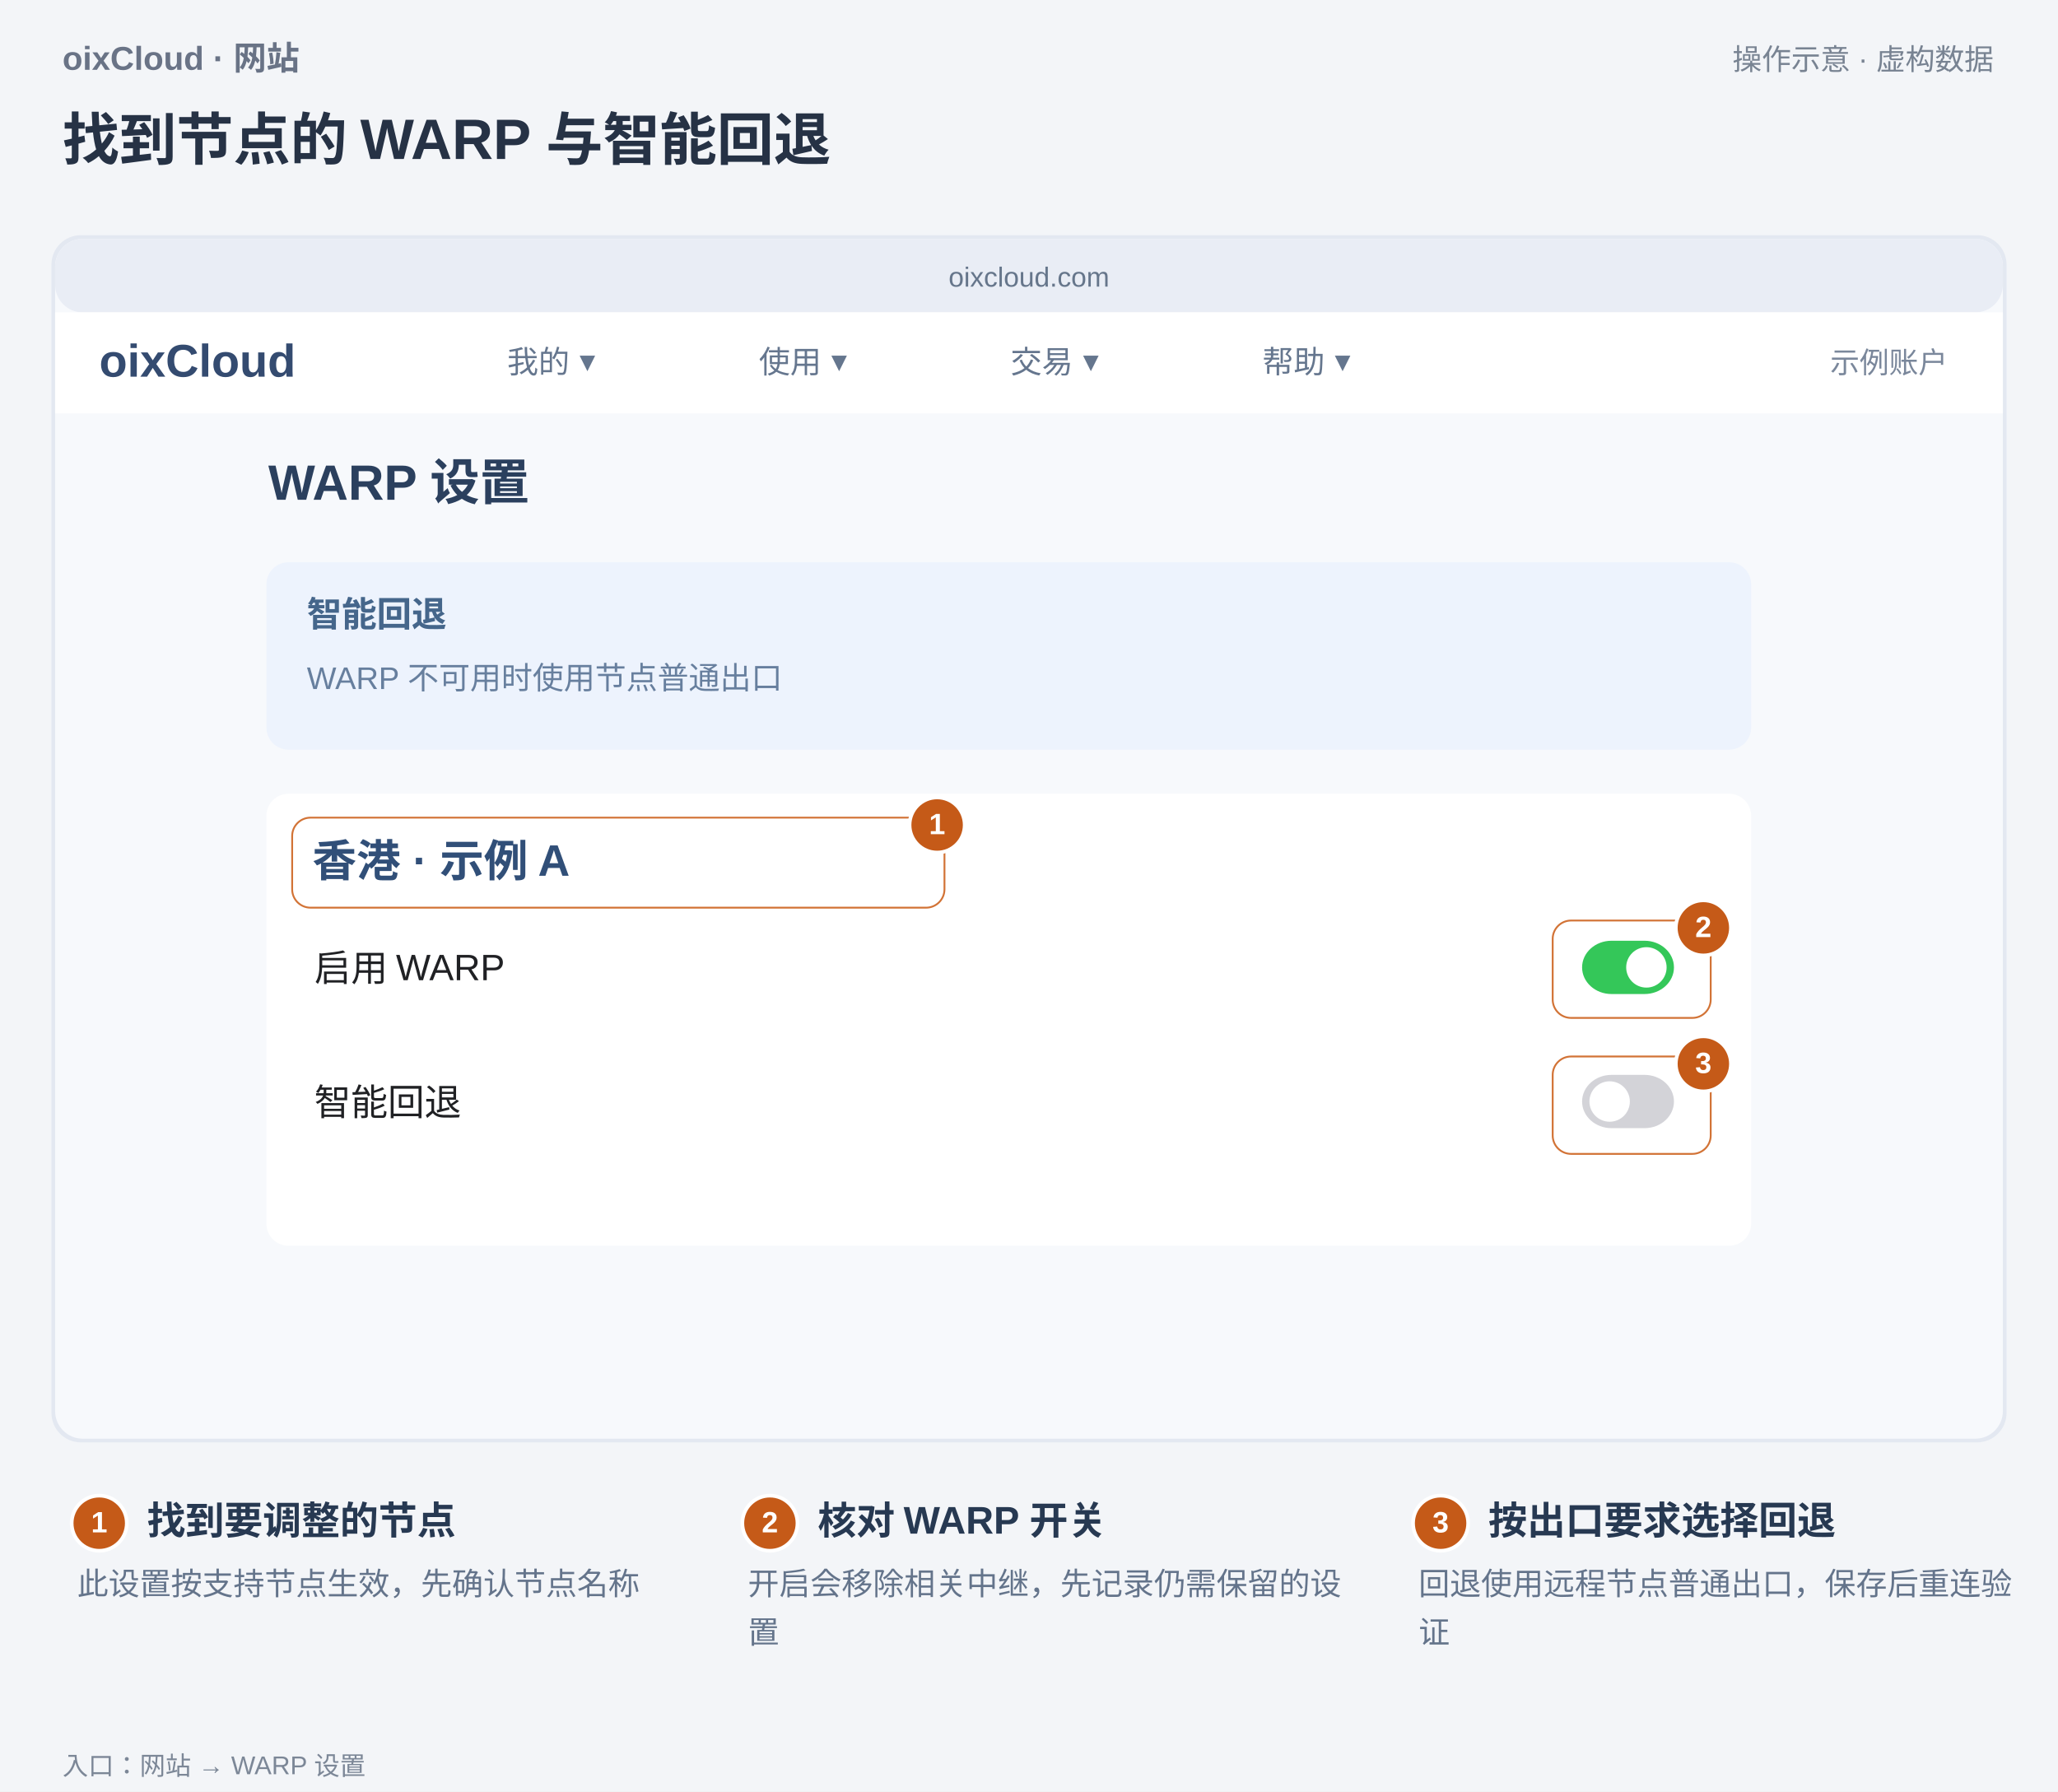
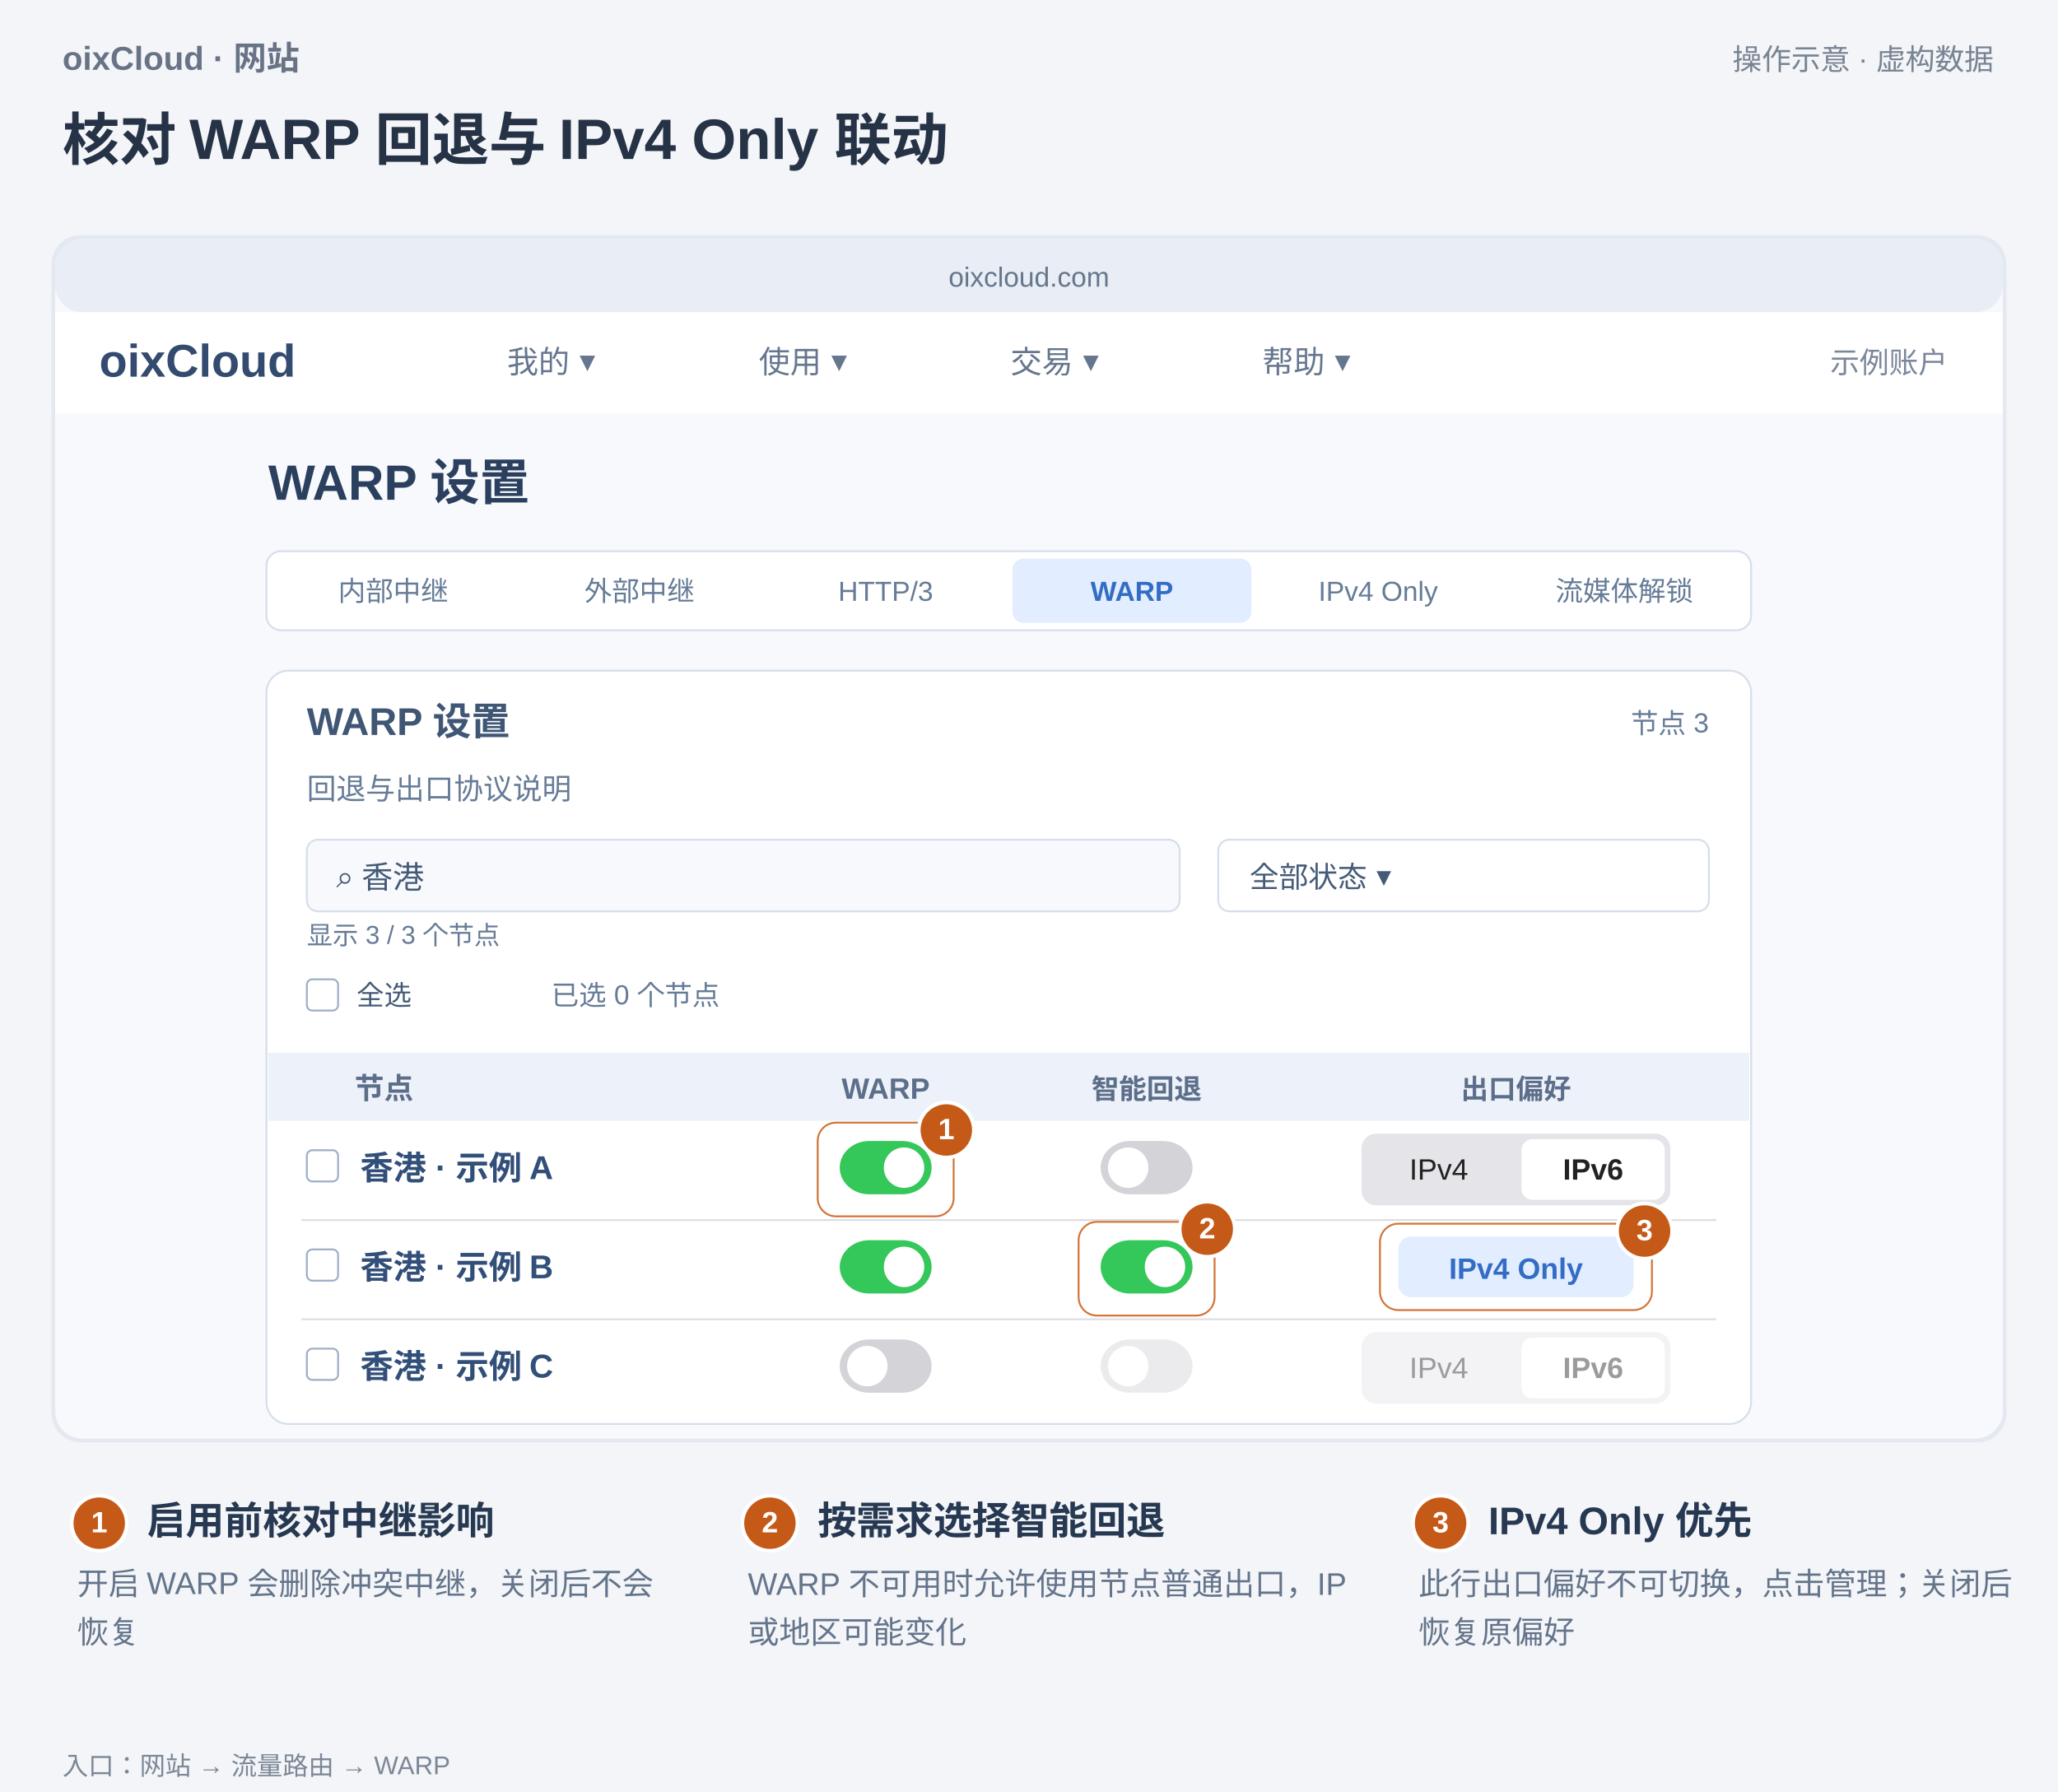
<svg xmlns="http://www.w3.org/2000/svg" width="1120" height="975" viewBox="0 0 1120 975" role="img" aria-labelledby="title desc">
  <g font-family="-apple-system,BlinkMacSystemFont,'PingFang SC','Segoe UI',Arial,sans-serif">
    <rect x="0" y="0" width="1120" height="975" rx="0" fill="#f3f5f8" stroke="none" />
    <text x="34" y="38" font-size="18" fill="#697386" font-weight="600" text-anchor="start">oixCloud · 网站</text>
    <text x="1085" y="38" font-size="16" fill="#788392" font-weight="500" text-anchor="end">操作示意 · 虚构数据</text>
-     <text x="34" y="87" font-size="31" fill="#263245" font-weight="700" text-anchor="start">找到节点的 WARP 与智能回退</text>
+     <text x="34" y="87" font-size="31" fill="#263245" font-weight="700" text-anchor="start">核对 WARP 回退与 IPv4 Only 联动</text>
    <rect x="28" y="128" width="1064" height="657" rx="16" fill="#e3e8f1" stroke="none" />
    <rect x="30" y="130" width="1060" height="653" rx="15" fill="#f7f9fc" stroke="none" />
    <rect x="30" y="130" width="1060" height="40" rx="15" fill="#e9edf5" stroke="none" />
    <text x="560" y="156" font-size="15" fill="#66768b" font-weight="500" text-anchor="middle">oixcloud.com</text>
    <rect x="30" y="170" width="1060" height="55" rx="0" fill="#fff" stroke="none" />
    <text x="54" y="205" font-size="25" fill="#344b70" font-weight="700" text-anchor="start">oixCloud</text>
    <text x="276" y="203" font-size="17" fill="#65768e" font-weight="400" text-anchor="start">我的 ▾</text>
    <text x="413" y="203" font-size="17" fill="#65768e" font-weight="400" text-anchor="start">使用 ▾</text>
    <text x="550" y="203" font-size="17" fill="#65768e" font-weight="400" text-anchor="start">交易 ▾</text>
    <text x="687" y="203" font-size="17" fill="#65768e" font-weight="400" text-anchor="start">帮助 ▾</text>
    <text x="1060" y="203" font-size="16" fill="#7a879b" font-weight="500" text-anchor="end">示例账户</text>
    <text x="146" y="272" font-size="27" fill="#2b405e" font-weight="650" text-anchor="start">WARP 设置</text>
    <g transform="translate(-100 0)">
-       <rect x="245" y="306" width="808" height="102" rx="12" fill="#edf3fd" stroke="none" />
-       <text x="267" y="341" font-size="19" fill="#45668b" font-weight="600" text-anchor="start">智能回退</text>
-       <text x="267" y="375" font-size="17" fill="#677f9e" font-weight="400" text-anchor="start">WARP 不可用时使用节点普通出口</text>
-       <rect x="245" y="432" width="808" height="246" rx="12" fill="#fff" stroke="none" />
-       <text x="270" y="477" font-size="24" fill="#314f78" font-weight="600" text-anchor="start">香港 · 示例 A</text>
-       <rect x="259" y="445" width="355" height="49" rx="10" fill="none" stroke="#d27336" />
-       <circle cx="610" cy="449" r="15" fill="#c55a18" stroke="#fff" stroke-width="2" />
-       <text x="610" y="454" font-size="16" fill="#fff" font-weight="700" text-anchor="middle">1</text>
-       <text x="271" y="534" font-size="20" fill="#202124" font-weight="400" text-anchor="start">启用 WARP</text>
-       <rect x="961" y="512" width="50" height="29" rx="16" fill="#34c759" stroke="none" />
-       <circle cx="996" cy="526.5" r="11" fill="#fff" stroke="none" stroke-width="1" />
-       <rect x="945" y="501" width="86" height="53" rx="10" fill="none" stroke="#d27336" />
-       <circle cx="1027" cy="505" r="15" fill="#c55a18" stroke="#fff" stroke-width="2" />
-       <text x="1027" y="510" font-size="16" fill="#fff" font-weight="700" text-anchor="middle">2</text>
-       <text x="271" y="607" font-size="20" fill="#202124" font-weight="400" text-anchor="start">智能回退</text>
-       <rect x="961" y="585" width="50" height="29" rx="16" fill="#d3d3d8" stroke="none" />
-       <circle cx="976" cy="599.5" r="11" fill="#fff" stroke="none" stroke-width="1" />
-       <rect x="945" y="575" width="86" height="53" rx="10" fill="none" stroke="#d27336" />
-       <circle cx="1027" cy="579" r="15" fill="#c55a18" stroke="#fff" stroke-width="2" />
-       <text x="1027" y="584" font-size="16" fill="#fff" font-weight="700" text-anchor="middle">3</text>
+       <rect x="245" y="300" width="808" height="43" rx="8" fill="#fff" stroke="#d5deea" />
+       <text x="314" y="327" font-size="15" fill="#657b97" font-weight="400" text-anchor="middle">内部中继</text>
+       <text x="448" y="327" font-size="15" fill="#657b97" font-weight="400" text-anchor="middle">外部中继</text>
+       <text x="582" y="327" font-size="15" fill="#657b97" font-weight="400" text-anchor="middle">HTTP/3</text>
+       <rect x="651" y="304" width="130" height="35" rx="6" fill="#e2edff" stroke="none" />
+       <text x="716" y="327" font-size="15" fill="#326cc4" font-weight="600" text-anchor="middle">WARP</text>
+       <text x="850" y="327" font-size="15" fill="#657b97" font-weight="400" text-anchor="middle">IPv4 Only</text>
+       <text x="984" y="327" font-size="15" fill="#657b97" font-weight="400" text-anchor="middle">流媒体解锁</text>
+       <rect x="245" y="365" width="808" height="410" rx="12" fill="#fff" stroke="#d5deea" />
+       <text x="267" y="400" font-size="21" fill="#405675" font-weight="600" text-anchor="start">WARP 设置</text>
+       <text x="1030" y="399" font-size="15" fill="#657b97" font-weight="400" text-anchor="end">节点 3</text>
+       <text x="267" y="435" font-size="16" fill="#657b97" font-weight="400" text-anchor="start">回退与出口协议说明</text>
+       <rect x="267" y="457" width="475" height="39" rx="6" fill="#f7f9fc" stroke="#d5deea" />
+       <text x="283" y="483" font-size="17" fill="#445a77" font-weight="400" text-anchor="start">⌕ 香港</text>
+       <rect x="763" y="457" width="267" height="39" rx="6" fill="#fff" stroke="#d5deea" />
+       <text x="780" y="483" font-size="16" fill="#445a77" font-weight="400" text-anchor="start">全部状态 ▾</text>
+       <text x="267" y="514" font-size="14" fill="#657b97" font-weight="400" text-anchor="start">显示 3 / 3 个节点</text>
+       <rect x="267" y="533" width="17" height="17" rx="3" fill="#fff" stroke="#9daec5" />
+       <text x="294" y="547" font-size="15" fill="#445a77" font-weight="400" text-anchor="start">全选</text>
+       <text x="400" y="547" font-size="15" fill="#657b97" font-weight="400" text-anchor="start">已选 0 个节点</text>
+       <rect x="246" y="573" width="806" height="37" rx="0" fill="#edf2fa" stroke="none" />
+       <text x="293" y="598" font-size="16" fill="#5c6e89" font-weight="600" text-anchor="start">节点</text>
+       <text x="582" y="598" font-size="16" fill="#5c6e89" font-weight="600" text-anchor="middle">WARP</text>
+       <text x="724" y="598" font-size="15" fill="#5c6e89" font-weight="600" text-anchor="middle">智能回退</text>
+       <text x="925" y="598" font-size="15" fill="#5c6e89" font-weight="600" text-anchor="middle">出口偏好</text>
+       <rect x="267" y="626" width="17" height="17" rx="3" fill="#fff" stroke="#9daec5" />
+       <text x="296" y="642" font-size="18" fill="#314f78" font-weight="600" text-anchor="start">香港 · 示例 A</text>
+       <rect x="557" y="621" width="50" height="29" rx="16" fill="#34c759" stroke="none" />
+       <circle cx="592" cy="635.5" r="11" fill="#fff" stroke="none" stroke-width="1" />
+       <rect x="699" y="621" width="50" height="29" rx="16" fill="#d3d3d8" stroke="none" />
+       <circle cx="714" cy="635.5" r="11" fill="#fff" stroke="none" stroke-width="1" />
+       <rect x="841" y="617" width="168" height="39" rx="8" fill="#e4e4e9" stroke="none" />
+       <text x="883" y="642" font-size="16" fill="#222" font-weight="400" text-anchor="middle">IPv4</text>
+       <rect x="928" y="620" width="78" height="33" rx="6" fill="#fff" stroke="none" />
+       <text x="967" y="642" font-size="16" fill="#222" font-weight="600" text-anchor="middle">IPv6</text>
+       <path d="M264 664H1034" stroke="#dedee3" stroke-width="1" />
+       <rect x="267" y="680" width="17" height="17" rx="3" fill="#fff" stroke="#9daec5" />
+       <text x="296" y="696" font-size="18" fill="#314f78" font-weight="600" text-anchor="start">香港 · 示例 B</text>
+       <rect x="557" y="675" width="50" height="29" rx="16" fill="#34c759" stroke="none" />
+       <circle cx="592" cy="689.5" r="11" fill="#fff" stroke="none" stroke-width="1" />
+       <rect x="699" y="675" width="50" height="29" rx="16" fill="#34c759" stroke="none" />
+       <circle cx="734" cy="689.5" r="11" fill="#fff" stroke="none" stroke-width="1" />
+       <rect x="861" y="673" width="128" height="33" rx="7" fill="#e2edff" stroke="none" />
+       <text x="925" y="696" font-size="16" fill="#326cc4" font-weight="600" text-anchor="middle">IPv4 Only</text>
+       <path d="M264 718H1034" stroke="#dedee3" stroke-width="1" />
+       <rect x="267" y="734" width="17" height="17" rx="3" fill="#fff" stroke="#9daec5" />
+       <text x="296" y="750" font-size="18" fill="#314f78" font-weight="600" text-anchor="start">香港 · 示例 C</text>
+       <rect x="557" y="729" width="50" height="29" rx="16" fill="#d3d3d8" stroke="none" />
+       <circle cx="572" cy="743.5" r="11" fill="#fff" stroke="none" stroke-width="1" />
+       <g opacity="0.45">
+         <rect x="699" y="729" width="50" height="29" rx="16" fill="#d3d3d8" stroke="none" />
+         <circle cx="714" cy="743.5" r="11" fill="#fff" stroke="none" stroke-width="1" />
+       </g>
+       <g opacity="0.45">
+         <rect x="841" y="725" width="168" height="39" rx="8" fill="#e4e4e9" stroke="none" />
+         <text x="883" y="750" font-size="16" fill="#222" font-weight="400" text-anchor="middle">IPv4</text>
+         <rect x="928" y="728" width="78" height="33" rx="6" fill="#fff" stroke="none" />
+         <text x="967" y="750" font-size="16" fill="#222" font-weight="600" text-anchor="middle">IPv6</text>
+       </g>
+       <rect x="545" y="611" width="74" height="51" rx="10" fill="none" stroke="#d27336" />
+       <circle cx="615" cy="615" r="15" fill="#c55a18" stroke="#fff" stroke-width="2" />
+       <text x="615" y="620" font-size="16" fill="#fff" font-weight="700" text-anchor="middle">1</text>
+       <rect x="687" y="665" width="74" height="51" rx="10" fill="none" stroke="#d27336" />
+       <circle cx="757" cy="669" r="15" fill="#c55a18" stroke="#fff" stroke-width="2" />
+       <text x="757" y="674" font-size="16" fill="#fff" font-weight="700" text-anchor="middle">2</text>
+       <rect x="851" y="666" width="148" height="47" rx="10" fill="none" stroke="#d27336" />
+       <circle cx="995" cy="670" r="15" fill="#c55a18" stroke="#fff" stroke-width="2" />
+       <text x="995" y="675" font-size="16" fill="#fff" font-weight="700" text-anchor="middle">3</text>
    </g>
    <circle cx="54" cy="829" r="15" fill="#c55a18" stroke="#fff" stroke-width="2" />
    <text x="54" y="834" font-size="16" fill="#fff" font-weight="700" text-anchor="middle">1</text>
-     <text x="80" y="835" font-size="21" fill="#273952" font-weight="600" text-anchor="start">找到要调整的节点</text>
-     <text x="42" y="868" font-size="17" fill="#64748b" font-weight="400" text-anchor="start">此设置按支持节点生效，先确认节点名称</text>
+     <text x="80" y="835" font-size="21" fill="#273952" font-weight="600" text-anchor="start">启用前核对中继影响</text>
+     <text x="42" y="868" font-size="17" fill="#64748b" font-weight="400" text-anchor="start">开启 WARP 会删除冲突中继，关闭后不会</text>
+     <text x="42" y="894.35" font-size="17" fill="#64748b" font-weight="400" text-anchor="start">恢复</text>
    <circle cx="419" cy="829" r="15" fill="#c55a18" stroke="#fff" stroke-width="2" />
    <text x="419" y="834" font-size="16" fill="#fff" font-weight="700" text-anchor="middle">2</text>
-     <text x="445" y="835" font-size="21" fill="#273952" font-weight="600" text-anchor="start">核对 WARP 开关</text>
-     <text x="407" y="868" font-size="17" fill="#64748b" font-weight="400" text-anchor="start">开启会移除相关中继，先记录仍需保留的设</text>
-     <text x="407" y="894.35" font-size="17" fill="#64748b" font-weight="400" text-anchor="start">置</text>
+     <text x="445" y="835" font-size="21" fill="#273952" font-weight="600" text-anchor="start">按需求选择智能回退</text>
+     <text x="407" y="868" font-size="17" fill="#64748b" font-weight="400" text-anchor="start">WARP 不可用时允许使用节点普通出口，IP</text>
+     <text x="407" y="894.35" font-size="17" fill="#64748b" font-weight="400" text-anchor="start"> 或地区可能变化</text>
    <circle cx="784" cy="829" r="15" fill="#c55a18" stroke="#fff" stroke-width="2" />
    <text x="784" y="834" font-size="16" fill="#fff" font-weight="700" text-anchor="middle">3</text>
-     <text x="810" y="835" font-size="21" fill="#273952" font-weight="600" text-anchor="start">按出口要求选择回退</text>
-     <text x="772" y="868" font-size="17" fill="#64748b" font-weight="400" text-anchor="start">回退使用远程节点普通出口，保存后重连验</text>
-     <text x="772" y="894.35" font-size="17" fill="#64748b" font-weight="400" text-anchor="start">证</text>
-     <text x="34" y="966" font-size="14" fill="#7c8797" font-weight="400" text-anchor="start">入口：网站 → WARP 设置</text>
+     <text x="810" y="835" font-size="21" fill="#273952" font-weight="600" text-anchor="start">IPv4 Only 优先</text>
+     <text x="772" y="868" font-size="17" fill="#64748b" font-weight="400" text-anchor="start">此行出口偏好不可切换，点击管理；关闭后</text>
+     <text x="772" y="894.35" font-size="17" fill="#64748b" font-weight="400" text-anchor="start">恢复原偏好</text>
+     <text x="34" y="966" font-size="14" fill="#7c8797" font-weight="400" text-anchor="start">入口：网站 → 流量路由 → WARP</text>
  </g>
</svg>
